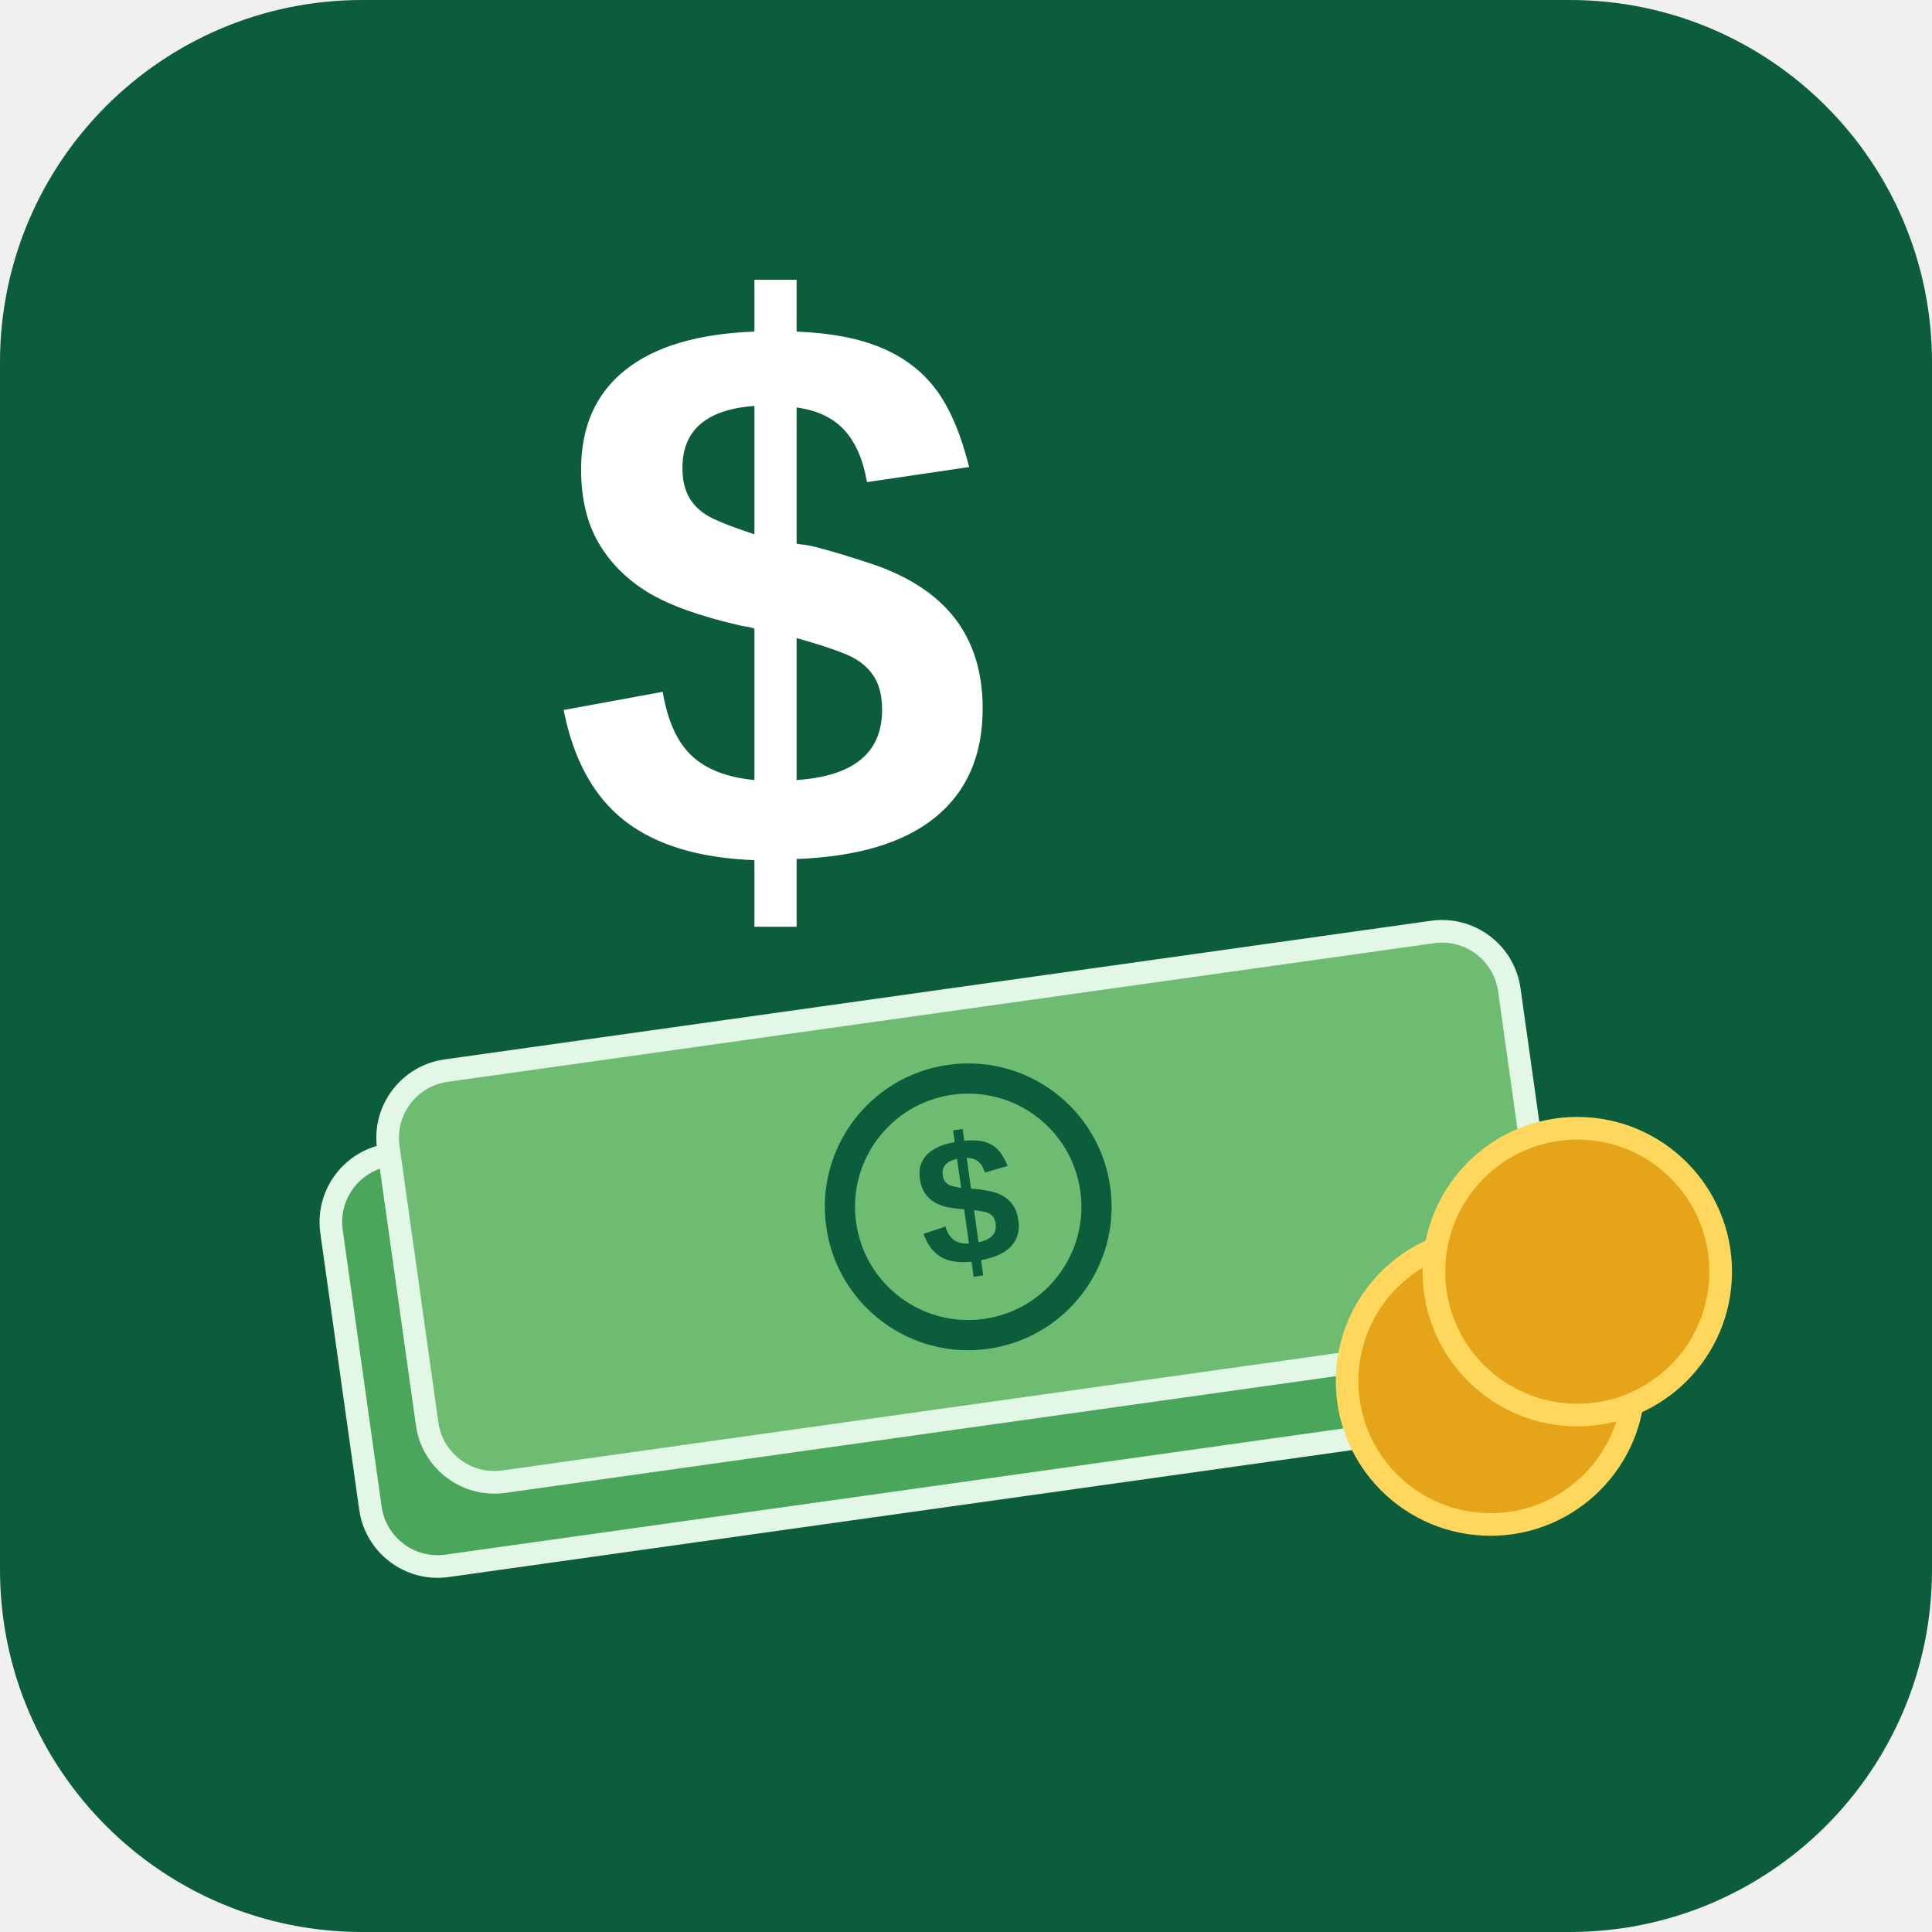
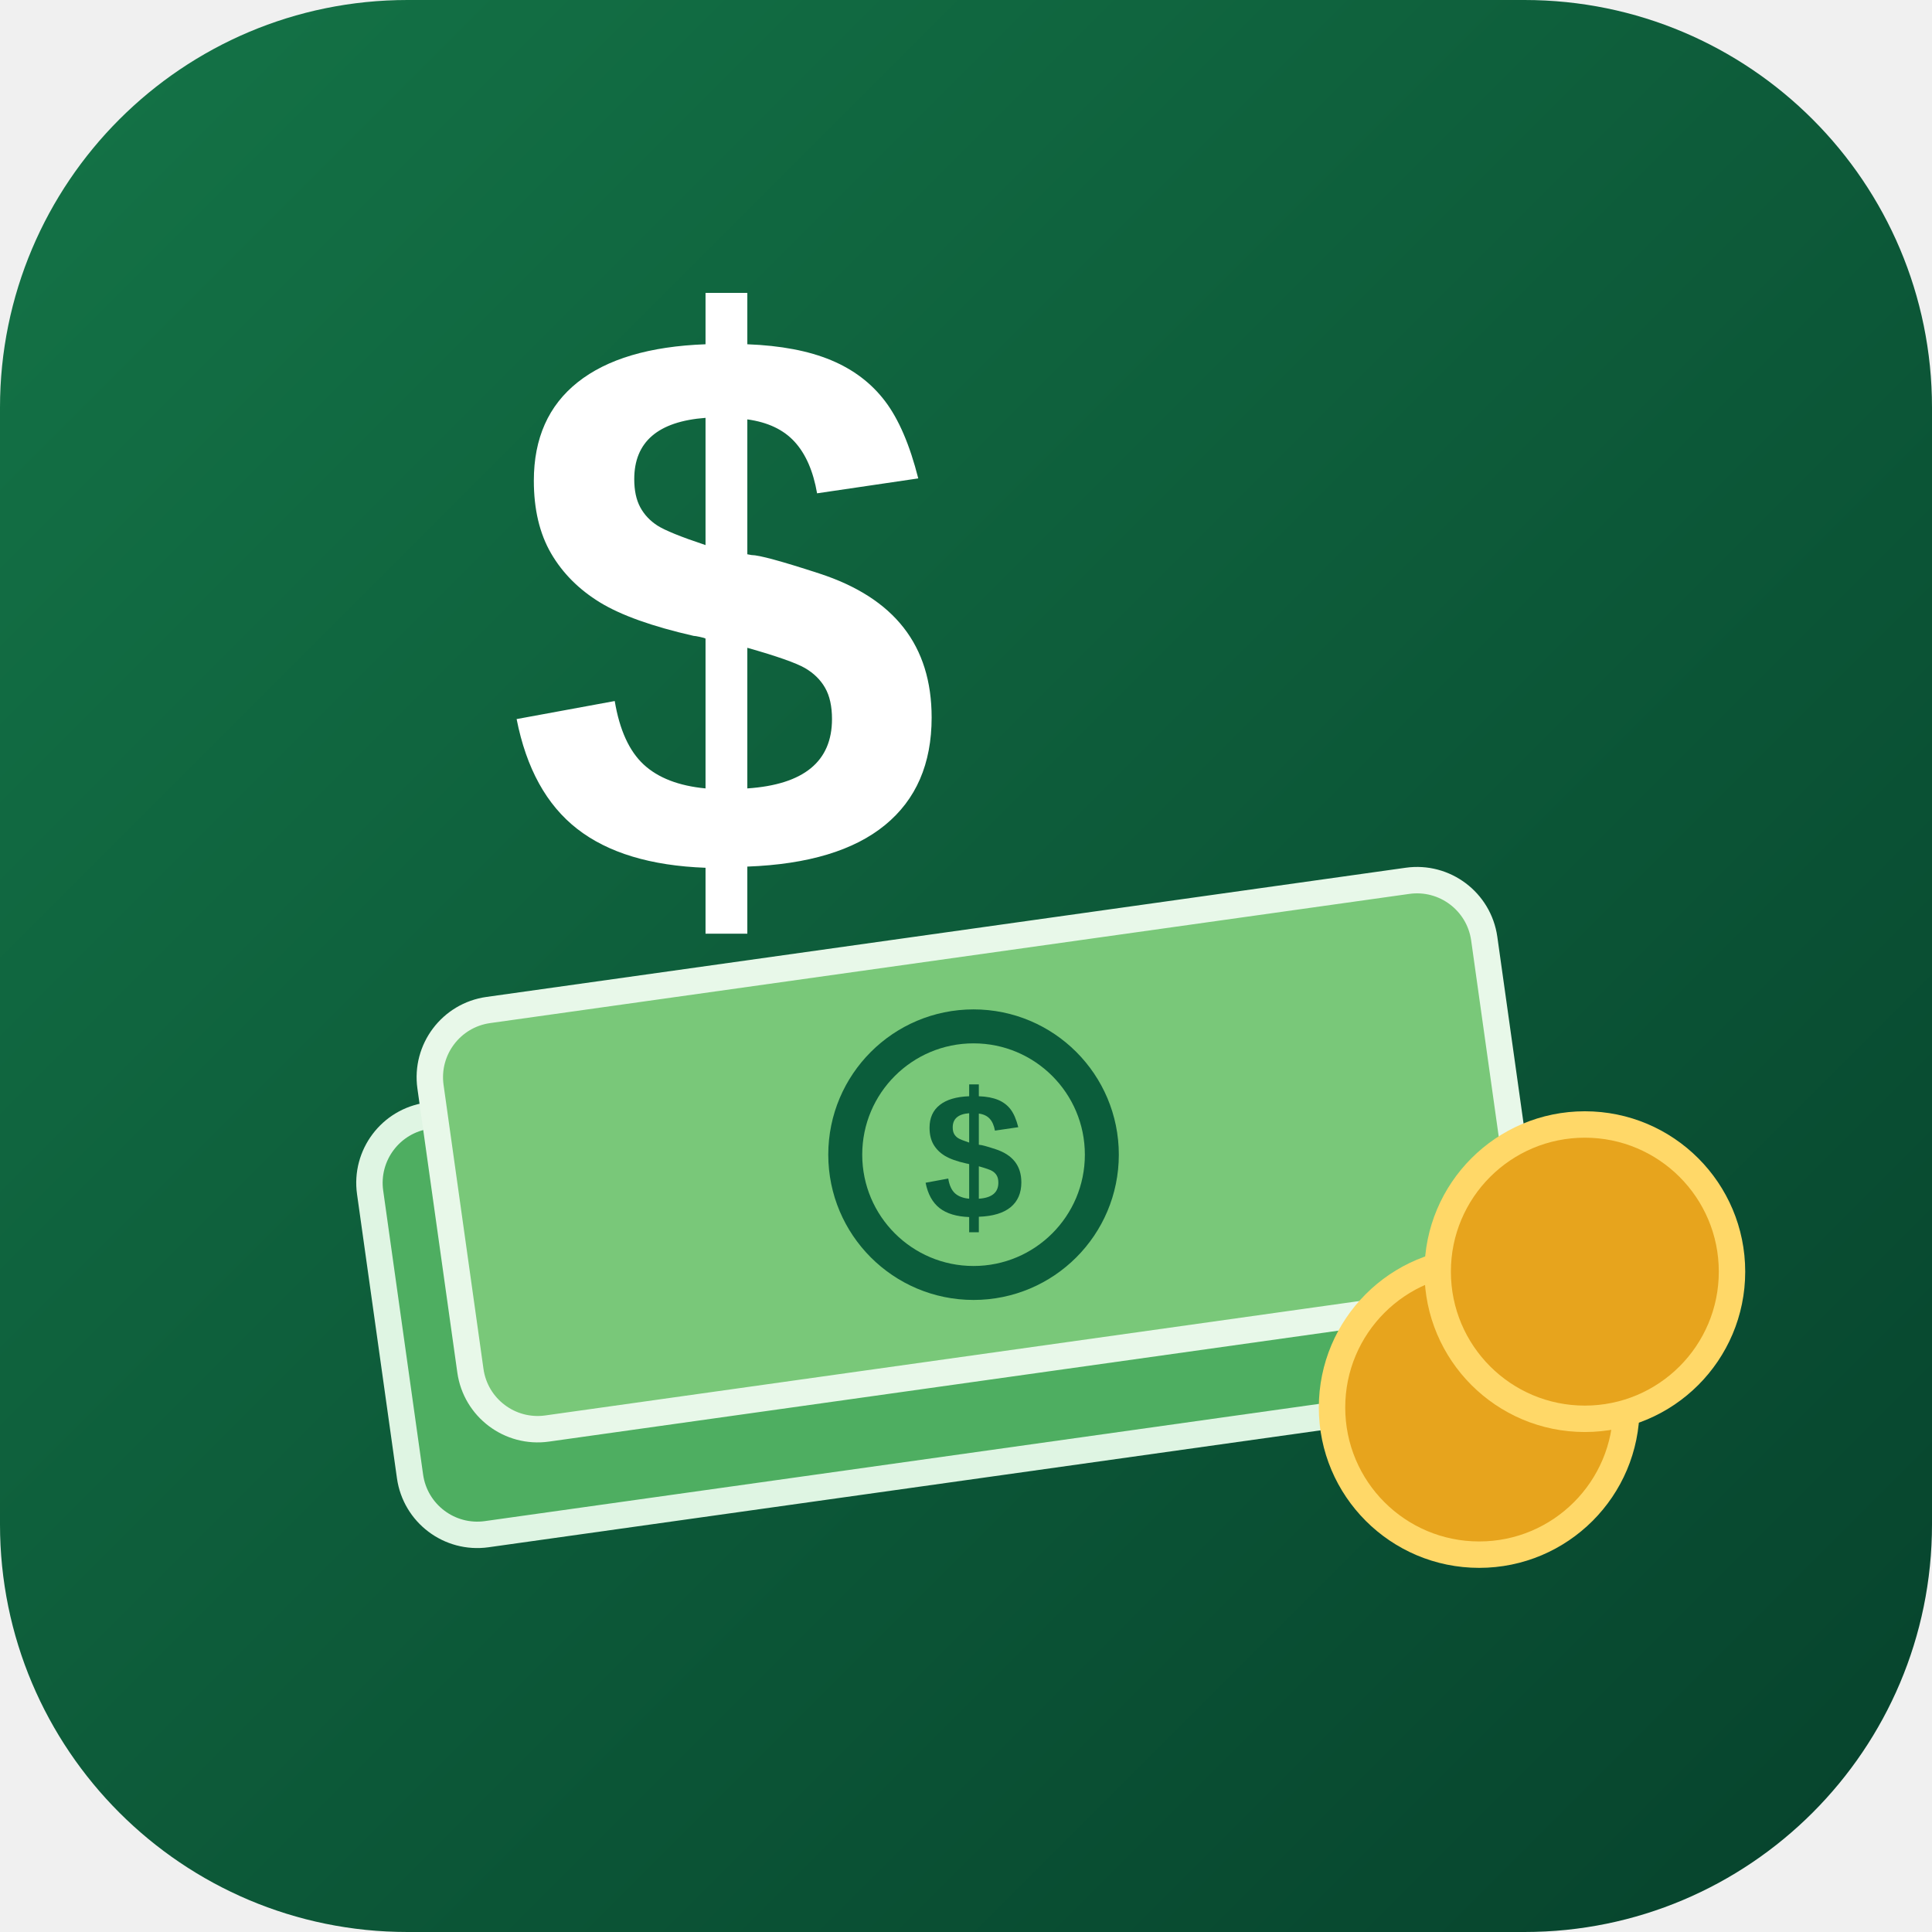
- <svg xmlns="http://www.w3.org/2000/svg" viewBox="0 0 512 512">
-   <rect width="512" height="512" rx="96" fill="#0b5d3b" />
-   <g transform="rotate(-8 256 330)">
-     <rect x="90" y="285" width="300" height="110" rx="18" fill="#4aa65b" stroke="#e2f7e5" stroke-width="6" />
-     <rect x="108" y="265" width="300" height="110" rx="18" fill="#6dbc72" stroke="#e2f7e5" stroke-width="6" />
-     <circle cx="258" cy="320" r="34" fill="none" stroke="#0b5d3b" stroke-width="8" />
-     <text x="258" y="335" text-anchor="middle" font-size="48" font-family="Arial" font-weight="700" fill="#0b5d3b">$</text>
-   </g>
-   <text x="205" y="230" text-anchor="middle" font-size="210" font-family="Arial" font-weight="700" fill="white">$</text>
-   <circle cx="395" cy="366" r="38" fill="#e6a419" stroke="#ffd75d" stroke-width="6" />
-   <circle cx="418" cy="337" r="38" fill="#e6a419" stroke="#ffd75d" stroke-width="6" />
+ <svg xmlns="http://www.w3.org/2000/svg" viewBox="0 0 512 512" role="img" aria-label="LBP Change Calculator">
+   <defs>
+     <linearGradient id="g" x1="0" y1="0" x2="1" y2="1">
+       <stop stop-color="#147447" />
+       <stop offset="1" stop-color="#06422c" />
+     </linearGradient>
+   </defs>
+   <rect width="512" height="512" rx="108" fill="url(#g)" />
+   <rect x="102" y="278" width="282" height="112" rx="18" fill="#4eae61" stroke="#dff5e3" stroke-width="7" transform="rotate(-8 243 334)" />
+   <rect x="118" y="250" width="282" height="112" rx="18" fill="#79c879" stroke="#e8f8e9" stroke-width="7" transform="rotate(-8 259 306)" />
+   <circle cx="258" cy="306" r="34" fill="none" stroke="#0b5d3b" stroke-width="9" />
+   <text x="258" y="323" text-anchor="middle" font-family="Arial,sans-serif" font-size="48" font-weight="700" fill="#0b5d3b">$</text>
+   <text x="192" y="232" text-anchor="middle" font-family="Arial,sans-serif" font-size="208" font-weight="700" fill="#fff">$</text>
+   <circle cx="392" cy="373" r="39" fill="#e7a41d" stroke="#ffd868" stroke-width="7" />
+   <circle cx="420" cy="337" r="39" fill="#e7a41d" stroke="#ffd868" stroke-width="7" />
</svg>
